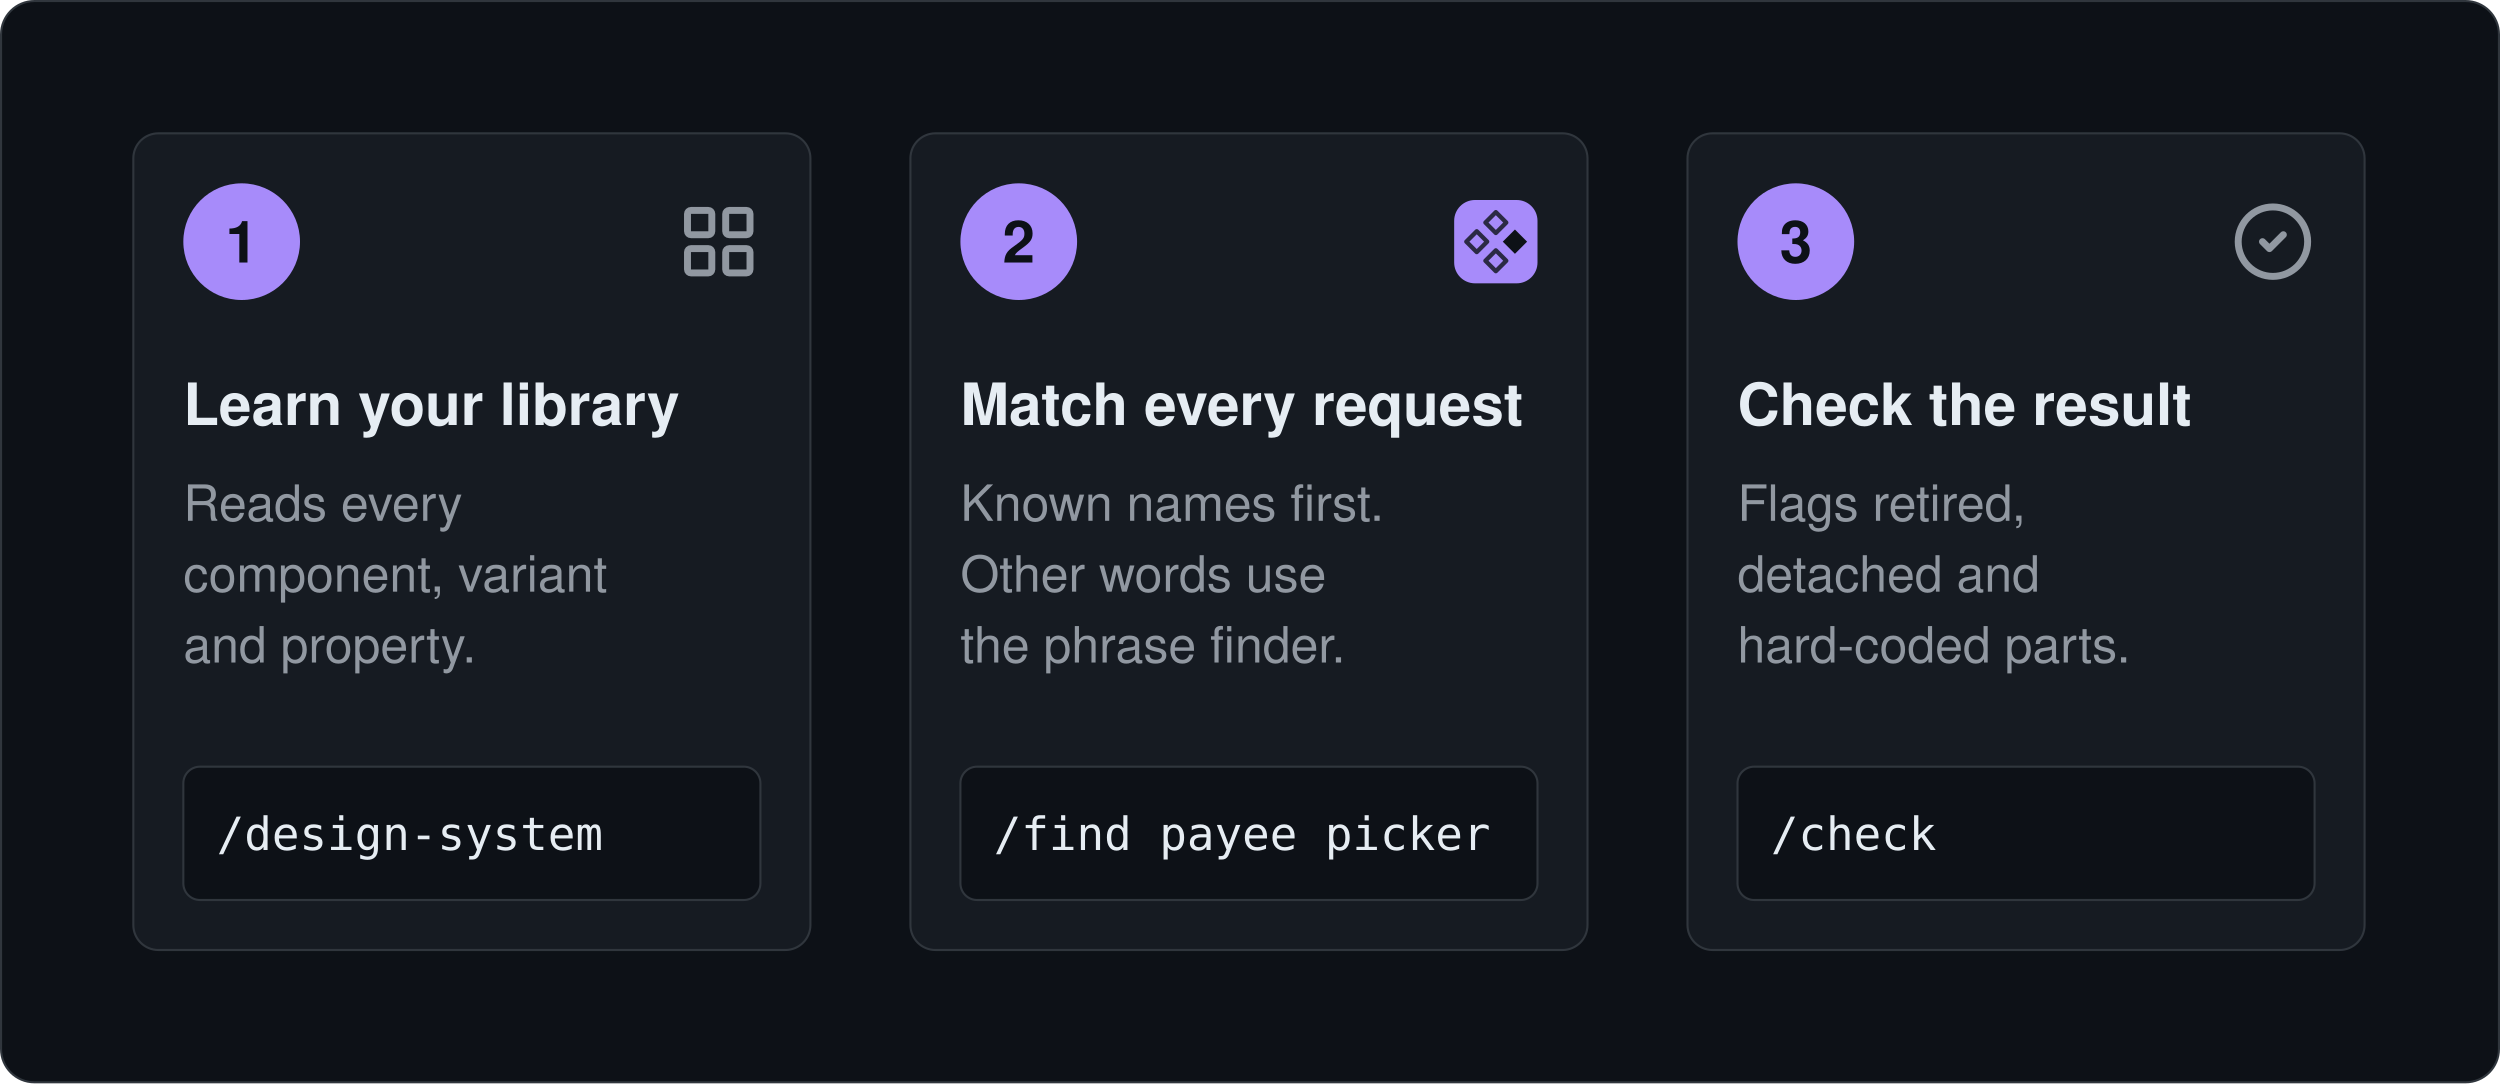
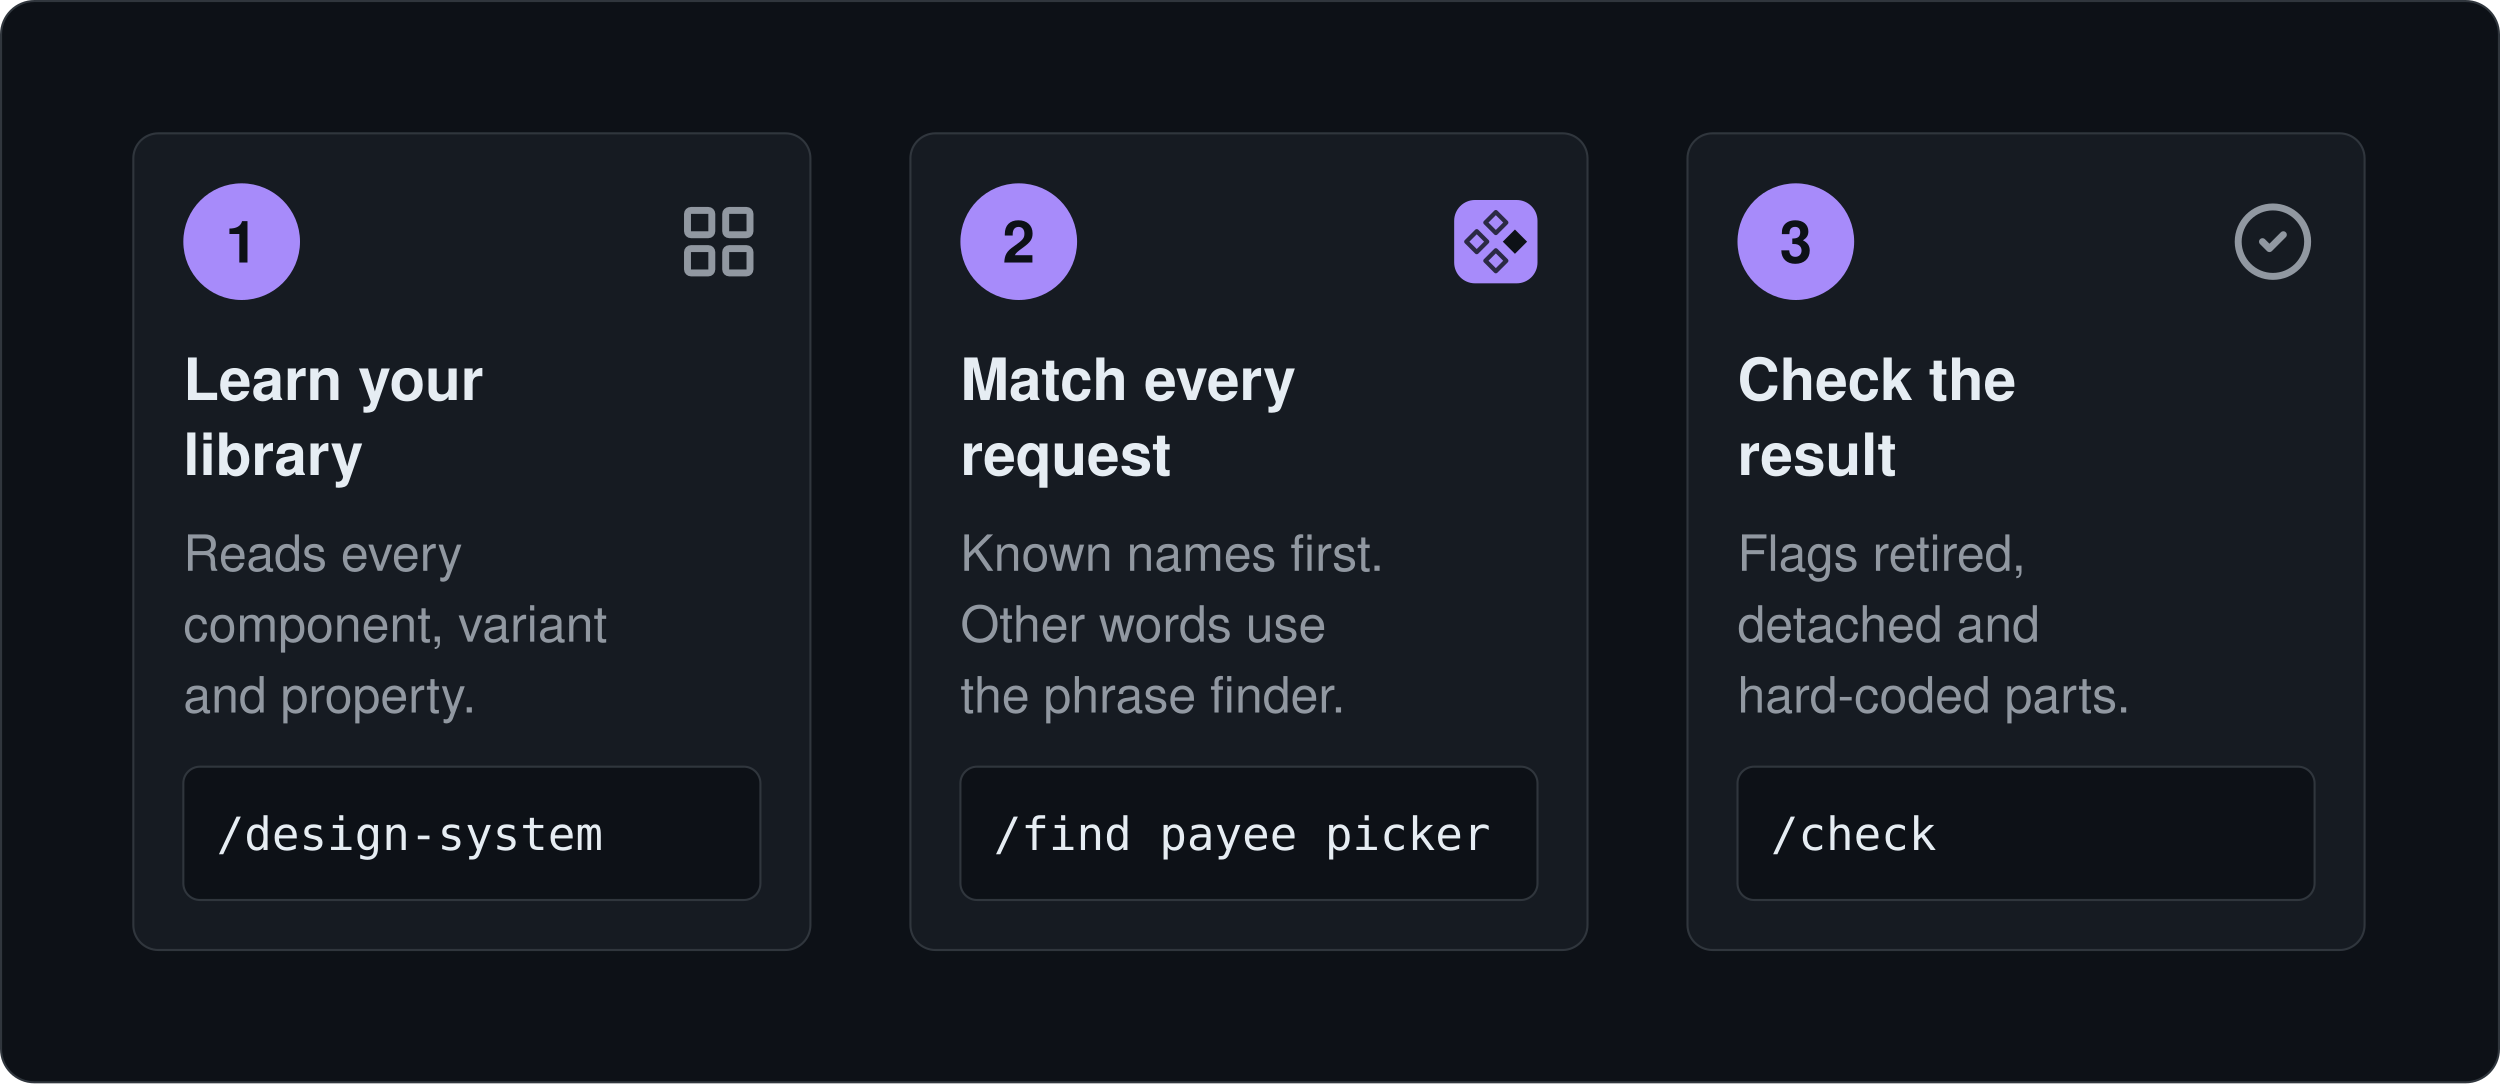
<svg xmlns="http://www.w3.org/2000/svg" width="1200" height="520" viewBox="0 0 1200 520" role="img" aria-labelledby="t d">
  <rect x="0.5" y="0.5" width="1199" height="519" rx="16" fill="#0D1117" stroke="#30363D" stroke-width="1" />
  <rect x="64" y="64" width="325" height="392" rx="12" fill="#161B22" stroke="#30363D" stroke-width="1" />
  <circle cx="116" cy="116" r="28" fill="#A78BFA" />
  <text x="116" y="126" font-family="-apple-system,'Segoe UI',Helvetica,Arial,sans-serif" font-size="28" font-weight="600" fill="#0D1117" text-anchor="middle">1</text>
  <g transform="translate(325 96) scale(1.666667)" fill="none" stroke="#9198A1" stroke-width="2" stroke-linecap="round" stroke-linejoin="round">
    <rect width="7" height="7" x="3" y="3" rx="1" />
    <rect width="7" height="7" x="14" y="3" rx="1" />
    <rect width="7" height="7" x="14" y="14" rx="1" />
    <rect width="7" height="7" x="3" y="14" rx="1" />
  </g>
-   <text x="88" y="204" font-family="-apple-system,'Segoe UI',Helvetica,Arial,sans-serif" font-size="28" font-weight="600" fill="#E6EDF3" text-anchor="start">Learn your library</text>
-   <text x="88" y="250" font-family="-apple-system,'Segoe UI',Helvetica,Arial,sans-serif" font-size="24" font-weight="400" fill="#9198A1" text-anchor="start">Reads every</text>
-   <text x="88" y="284" font-family="-apple-system,'Segoe UI',Helvetica,Arial,sans-serif" font-size="24" font-weight="400" fill="#9198A1" text-anchor="start">component, variant</text>
-   <text x="88" y="318" font-family="-apple-system,'Segoe UI',Helvetica,Arial,sans-serif" font-size="24" font-weight="400" fill="#9198A1" text-anchor="start">and property.</text>
+   <text x="88" y="192" font-family="-apple-system,'Segoe UI',Helvetica,Arial,sans-serif" font-size="28" font-weight="600" fill="#E6EDF3" text-anchor="start">Learn your</text>
+   <text x="88" y="228" font-family="-apple-system,'Segoe UI',Helvetica,Arial,sans-serif" font-size="28" font-weight="600" fill="#E6EDF3" text-anchor="start">library</text>
+   <text x="88" y="274" font-family="-apple-system,'Segoe UI',Helvetica,Arial,sans-serif" font-size="24" font-weight="400" fill="#9198A1" text-anchor="start">Reads every</text>
+   <text x="88" y="308" font-family="-apple-system,'Segoe UI',Helvetica,Arial,sans-serif" font-size="24" font-weight="400" fill="#9198A1" text-anchor="start">component, variant</text>
+   <text x="88" y="342" font-family="-apple-system,'Segoe UI',Helvetica,Arial,sans-serif" font-size="24" font-weight="400" fill="#9198A1" text-anchor="start">and property.</text>
  <rect x="88" y="368" width="277" height="64" rx="8" fill="#0D1117" stroke="#30363D" stroke-width="1" />
  <text x="104" y="408" font-family="ui-monospace,SFMono-Regular,Menlo,monospace" font-size="22" font-weight="400" fill="#E6EDF3" text-anchor="start">/design-system</text>
  <rect x="437" y="64" width="325" height="392" rx="12" fill="#161B22" stroke="#30363D" stroke-width="1" />
  <circle cx="489" cy="116" r="28" fill="#A78BFA" />
  <text x="489" y="126" font-family="-apple-system,'Segoe UI',Helvetica,Arial,sans-serif" font-size="28" font-weight="600" fill="#0D1117" text-anchor="middle">2</text>
  <g transform="translate(698 96) scale(0.4166667)">
    <rect width="96" height="96" rx="24" fill="#A78BFA" />
    <g fill="none" stroke="#0D1117" stroke-width="5" stroke-linejoin="round" opacity="0.8">
      <path d="M48 14 L60 26 L48 38 L36 26 Z" />
      <path d="M26 36 L38 48 L26 60 L14 48 Z" />
      <path d="M48 58 L60 70 L48 82 L36 70 Z" />
    </g>
    <path d="M70 34 L84 48 L70 62 L56 48 Z" fill="#0D1117" />
  </g>
-   <text x="461" y="204" font-family="-apple-system,'Segoe UI',Helvetica,Arial,sans-serif" font-size="28" font-weight="600" fill="#E6EDF3" text-anchor="start">Match every request</text>
-   <text x="461" y="250" font-family="-apple-system,'Segoe UI',Helvetica,Arial,sans-serif" font-size="24" font-weight="400" fill="#9198A1" text-anchor="start">Known names first.</text>
-   <text x="461" y="284" font-family="-apple-system,'Segoe UI',Helvetica,Arial,sans-serif" font-size="24" font-weight="400" fill="#9198A1" text-anchor="start">Other words use</text>
-   <text x="461" y="318" font-family="-apple-system,'Segoe UI',Helvetica,Arial,sans-serif" font-size="24" font-weight="400" fill="#9198A1" text-anchor="start">the phrase finder.</text>
+   <text x="461" y="192" font-family="-apple-system,'Segoe UI',Helvetica,Arial,sans-serif" font-size="28" font-weight="600" fill="#E6EDF3" text-anchor="start">Match every</text>
+   <text x="461" y="228" font-family="-apple-system,'Segoe UI',Helvetica,Arial,sans-serif" font-size="28" font-weight="600" fill="#E6EDF3" text-anchor="start">request</text>
+   <text x="461" y="274" font-family="-apple-system,'Segoe UI',Helvetica,Arial,sans-serif" font-size="24" font-weight="400" fill="#9198A1" text-anchor="start">Known names first.</text>
+   <text x="461" y="308" font-family="-apple-system,'Segoe UI',Helvetica,Arial,sans-serif" font-size="24" font-weight="400" fill="#9198A1" text-anchor="start">Other words use</text>
+   <text x="461" y="342" font-family="-apple-system,'Segoe UI',Helvetica,Arial,sans-serif" font-size="24" font-weight="400" fill="#9198A1" text-anchor="start">the phrase finder.</text>
  <rect x="461" y="368" width="277" height="64" rx="8" fill="#0D1117" stroke="#30363D" stroke-width="1" />
  <text x="477" y="408" font-family="ui-monospace,SFMono-Regular,Menlo,monospace" font-size="22" font-weight="400" fill="#E6EDF3" text-anchor="start">/find payee picker</text>
  <rect x="810" y="64" width="325" height="392" rx="12" fill="#161B22" stroke="#30363D" stroke-width="1" />
  <circle cx="862" cy="116" r="28" fill="#A78BFA" />
  <text x="862" y="126" font-family="-apple-system,'Segoe UI',Helvetica,Arial,sans-serif" font-size="28" font-weight="600" fill="#0D1117" text-anchor="middle">3</text>
  <g transform="translate(1071 96) scale(1.666667)" fill="none" stroke="#9198A1" stroke-width="2" stroke-linecap="round" stroke-linejoin="round">
    <circle cx="12" cy="12" r="10" />
    <path d="m9 12 2 2 4-4" />
  </g>
-   <text x="834" y="204" font-family="-apple-system,'Segoe UI',Helvetica,Arial,sans-serif" font-size="28" font-weight="600" fill="#E6EDF3" text-anchor="start">Check the result</text>
-   <text x="834" y="250" font-family="-apple-system,'Segoe UI',Helvetica,Arial,sans-serif" font-size="24" font-weight="400" fill="#9198A1" text-anchor="start">Flags retired,</text>
-   <text x="834" y="284" font-family="-apple-system,'Segoe UI',Helvetica,Arial,sans-serif" font-size="24" font-weight="400" fill="#9198A1" text-anchor="start">detached and</text>
-   <text x="834" y="318" font-family="-apple-system,'Segoe UI',Helvetica,Arial,sans-serif" font-size="24" font-weight="400" fill="#9198A1" text-anchor="start">hard-coded parts.</text>
+   <text x="834" y="192" font-family="-apple-system,'Segoe UI',Helvetica,Arial,sans-serif" font-size="28" font-weight="600" fill="#E6EDF3" text-anchor="start">Check the</text>
+   <text x="834" y="228" font-family="-apple-system,'Segoe UI',Helvetica,Arial,sans-serif" font-size="28" font-weight="600" fill="#E6EDF3" text-anchor="start">result</text>
+   <text x="834" y="274" font-family="-apple-system,'Segoe UI',Helvetica,Arial,sans-serif" font-size="24" font-weight="400" fill="#9198A1" text-anchor="start">Flags retired,</text>
+   <text x="834" y="308" font-family="-apple-system,'Segoe UI',Helvetica,Arial,sans-serif" font-size="24" font-weight="400" fill="#9198A1" text-anchor="start">detached and</text>
+   <text x="834" y="342" font-family="-apple-system,'Segoe UI',Helvetica,Arial,sans-serif" font-size="24" font-weight="400" fill="#9198A1" text-anchor="start">hard-coded parts.</text>
  <rect x="834" y="368" width="277" height="64" rx="8" fill="#0D1117" stroke="#30363D" stroke-width="1" />
  <text x="850" y="408" font-family="ui-monospace,SFMono-Regular,Menlo,monospace" font-size="22" font-weight="400" fill="#E6EDF3" text-anchor="start">/check</text>
</svg>
